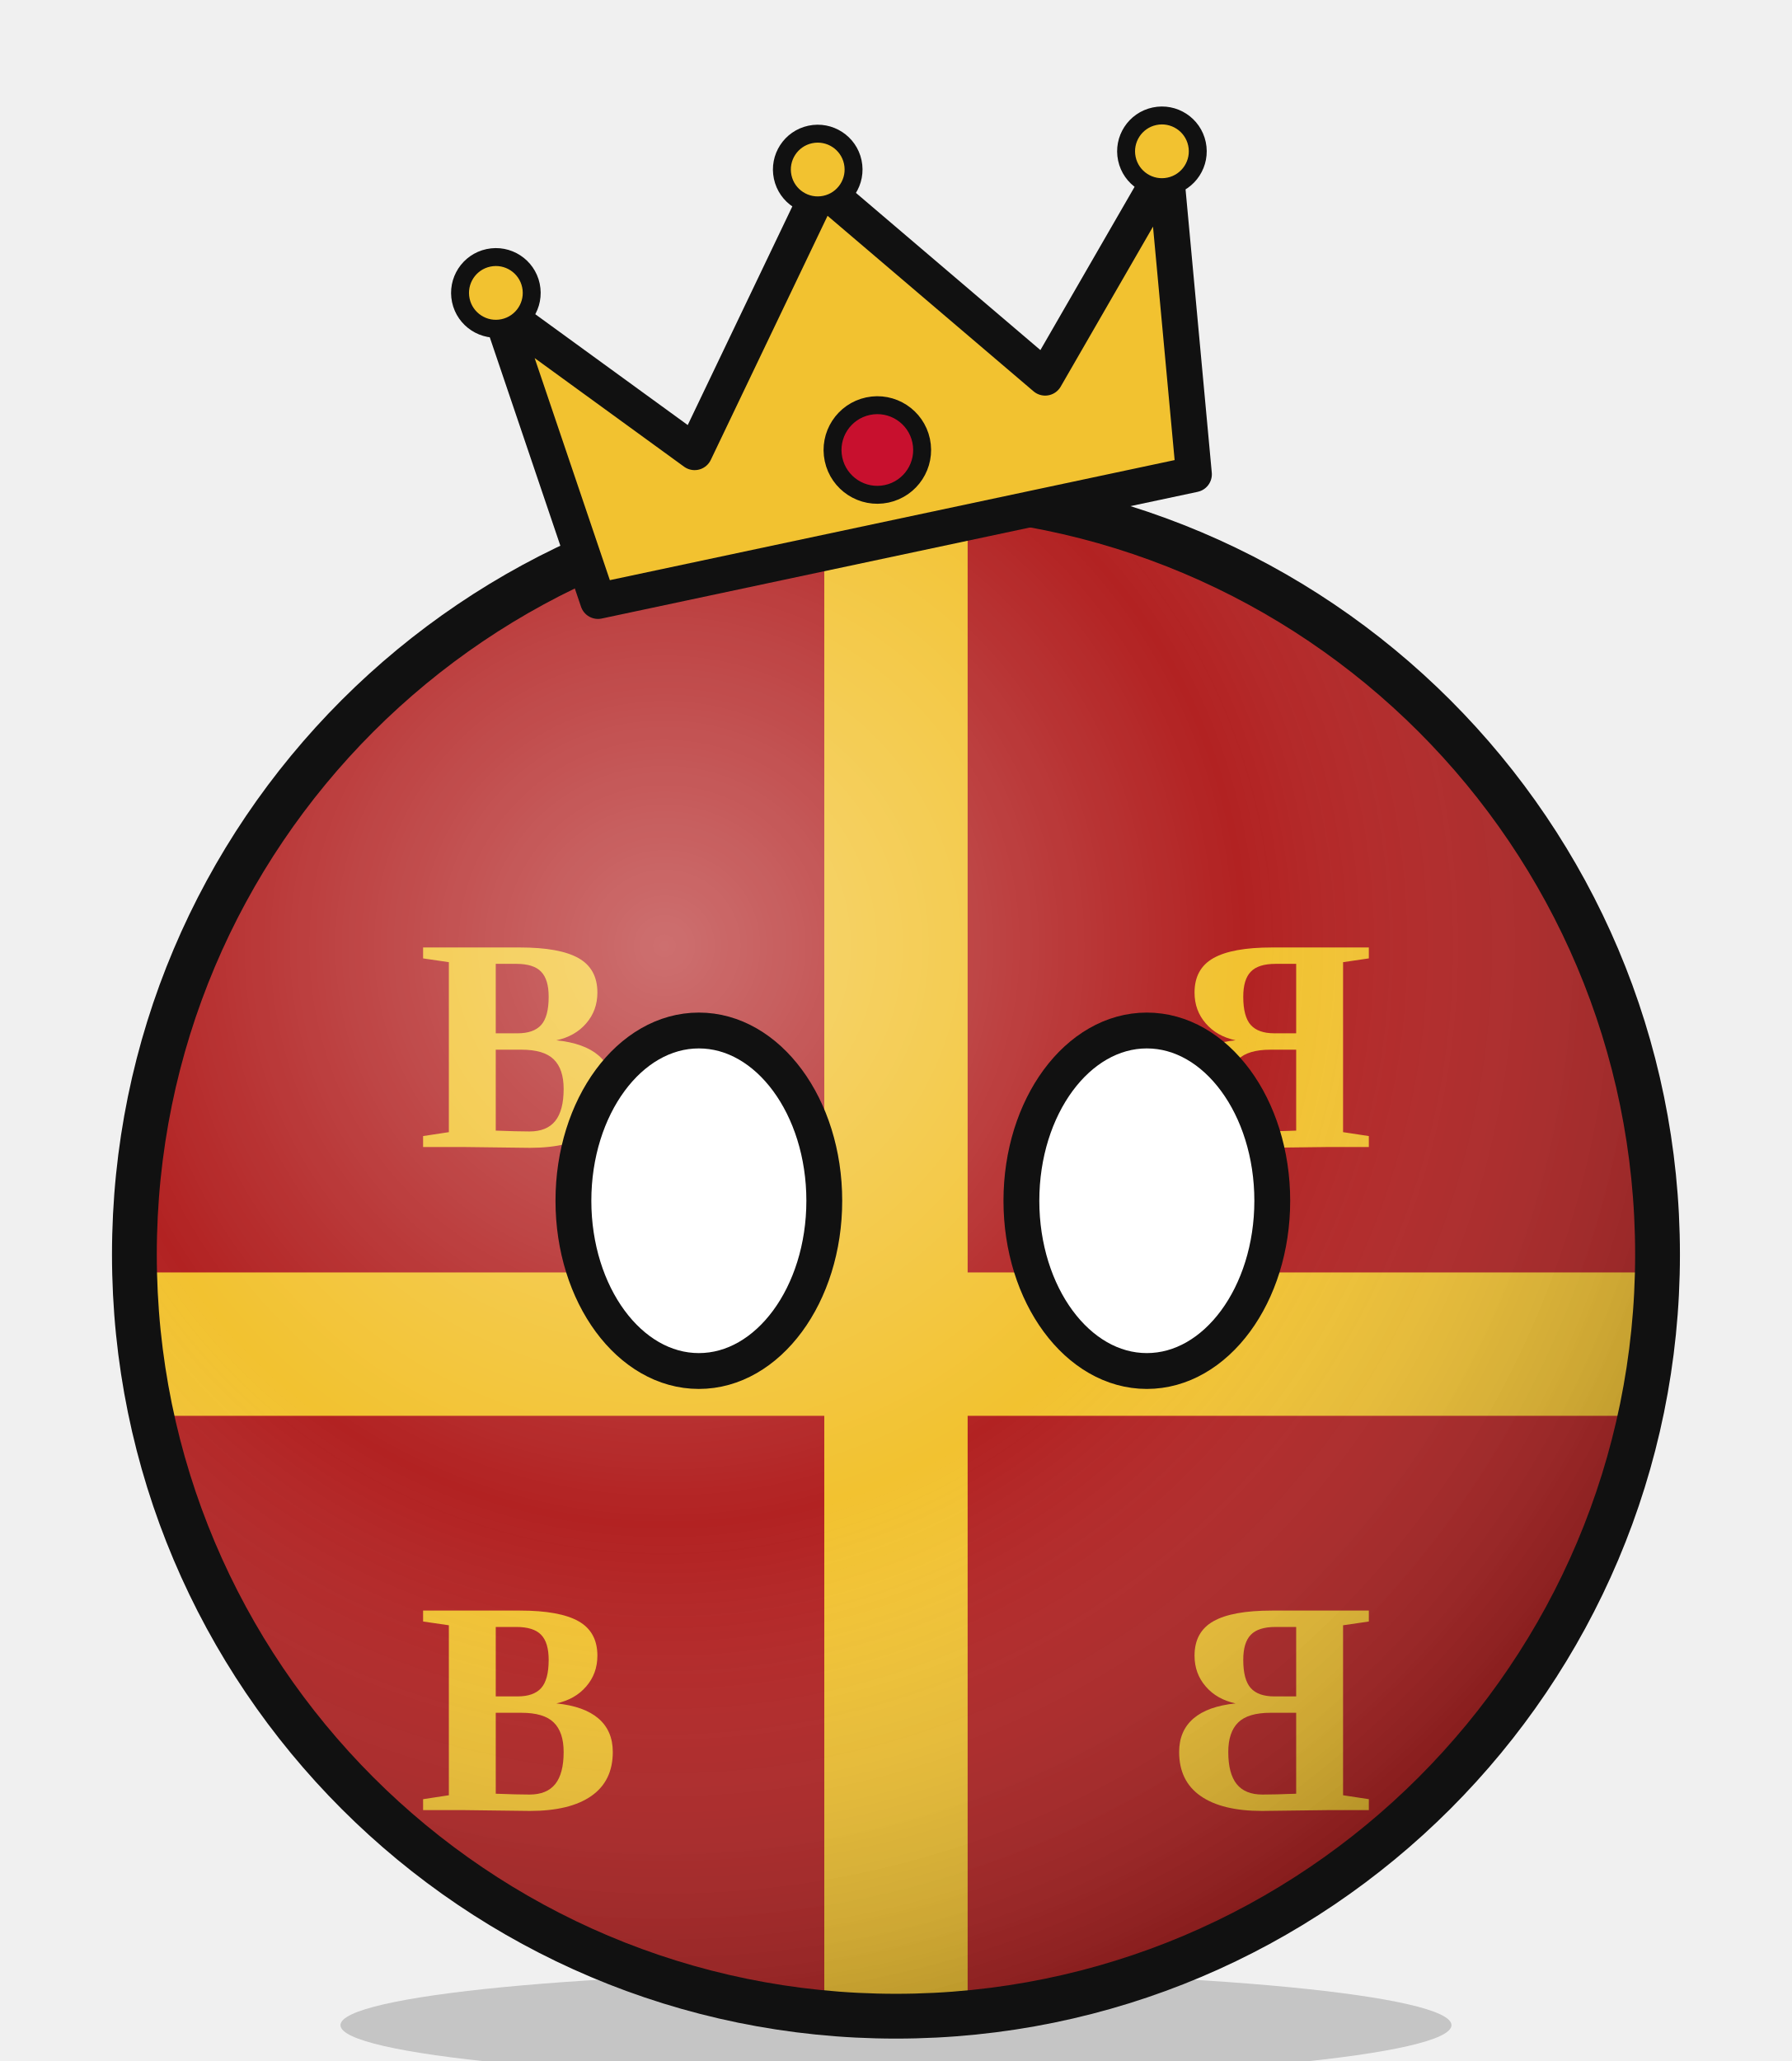
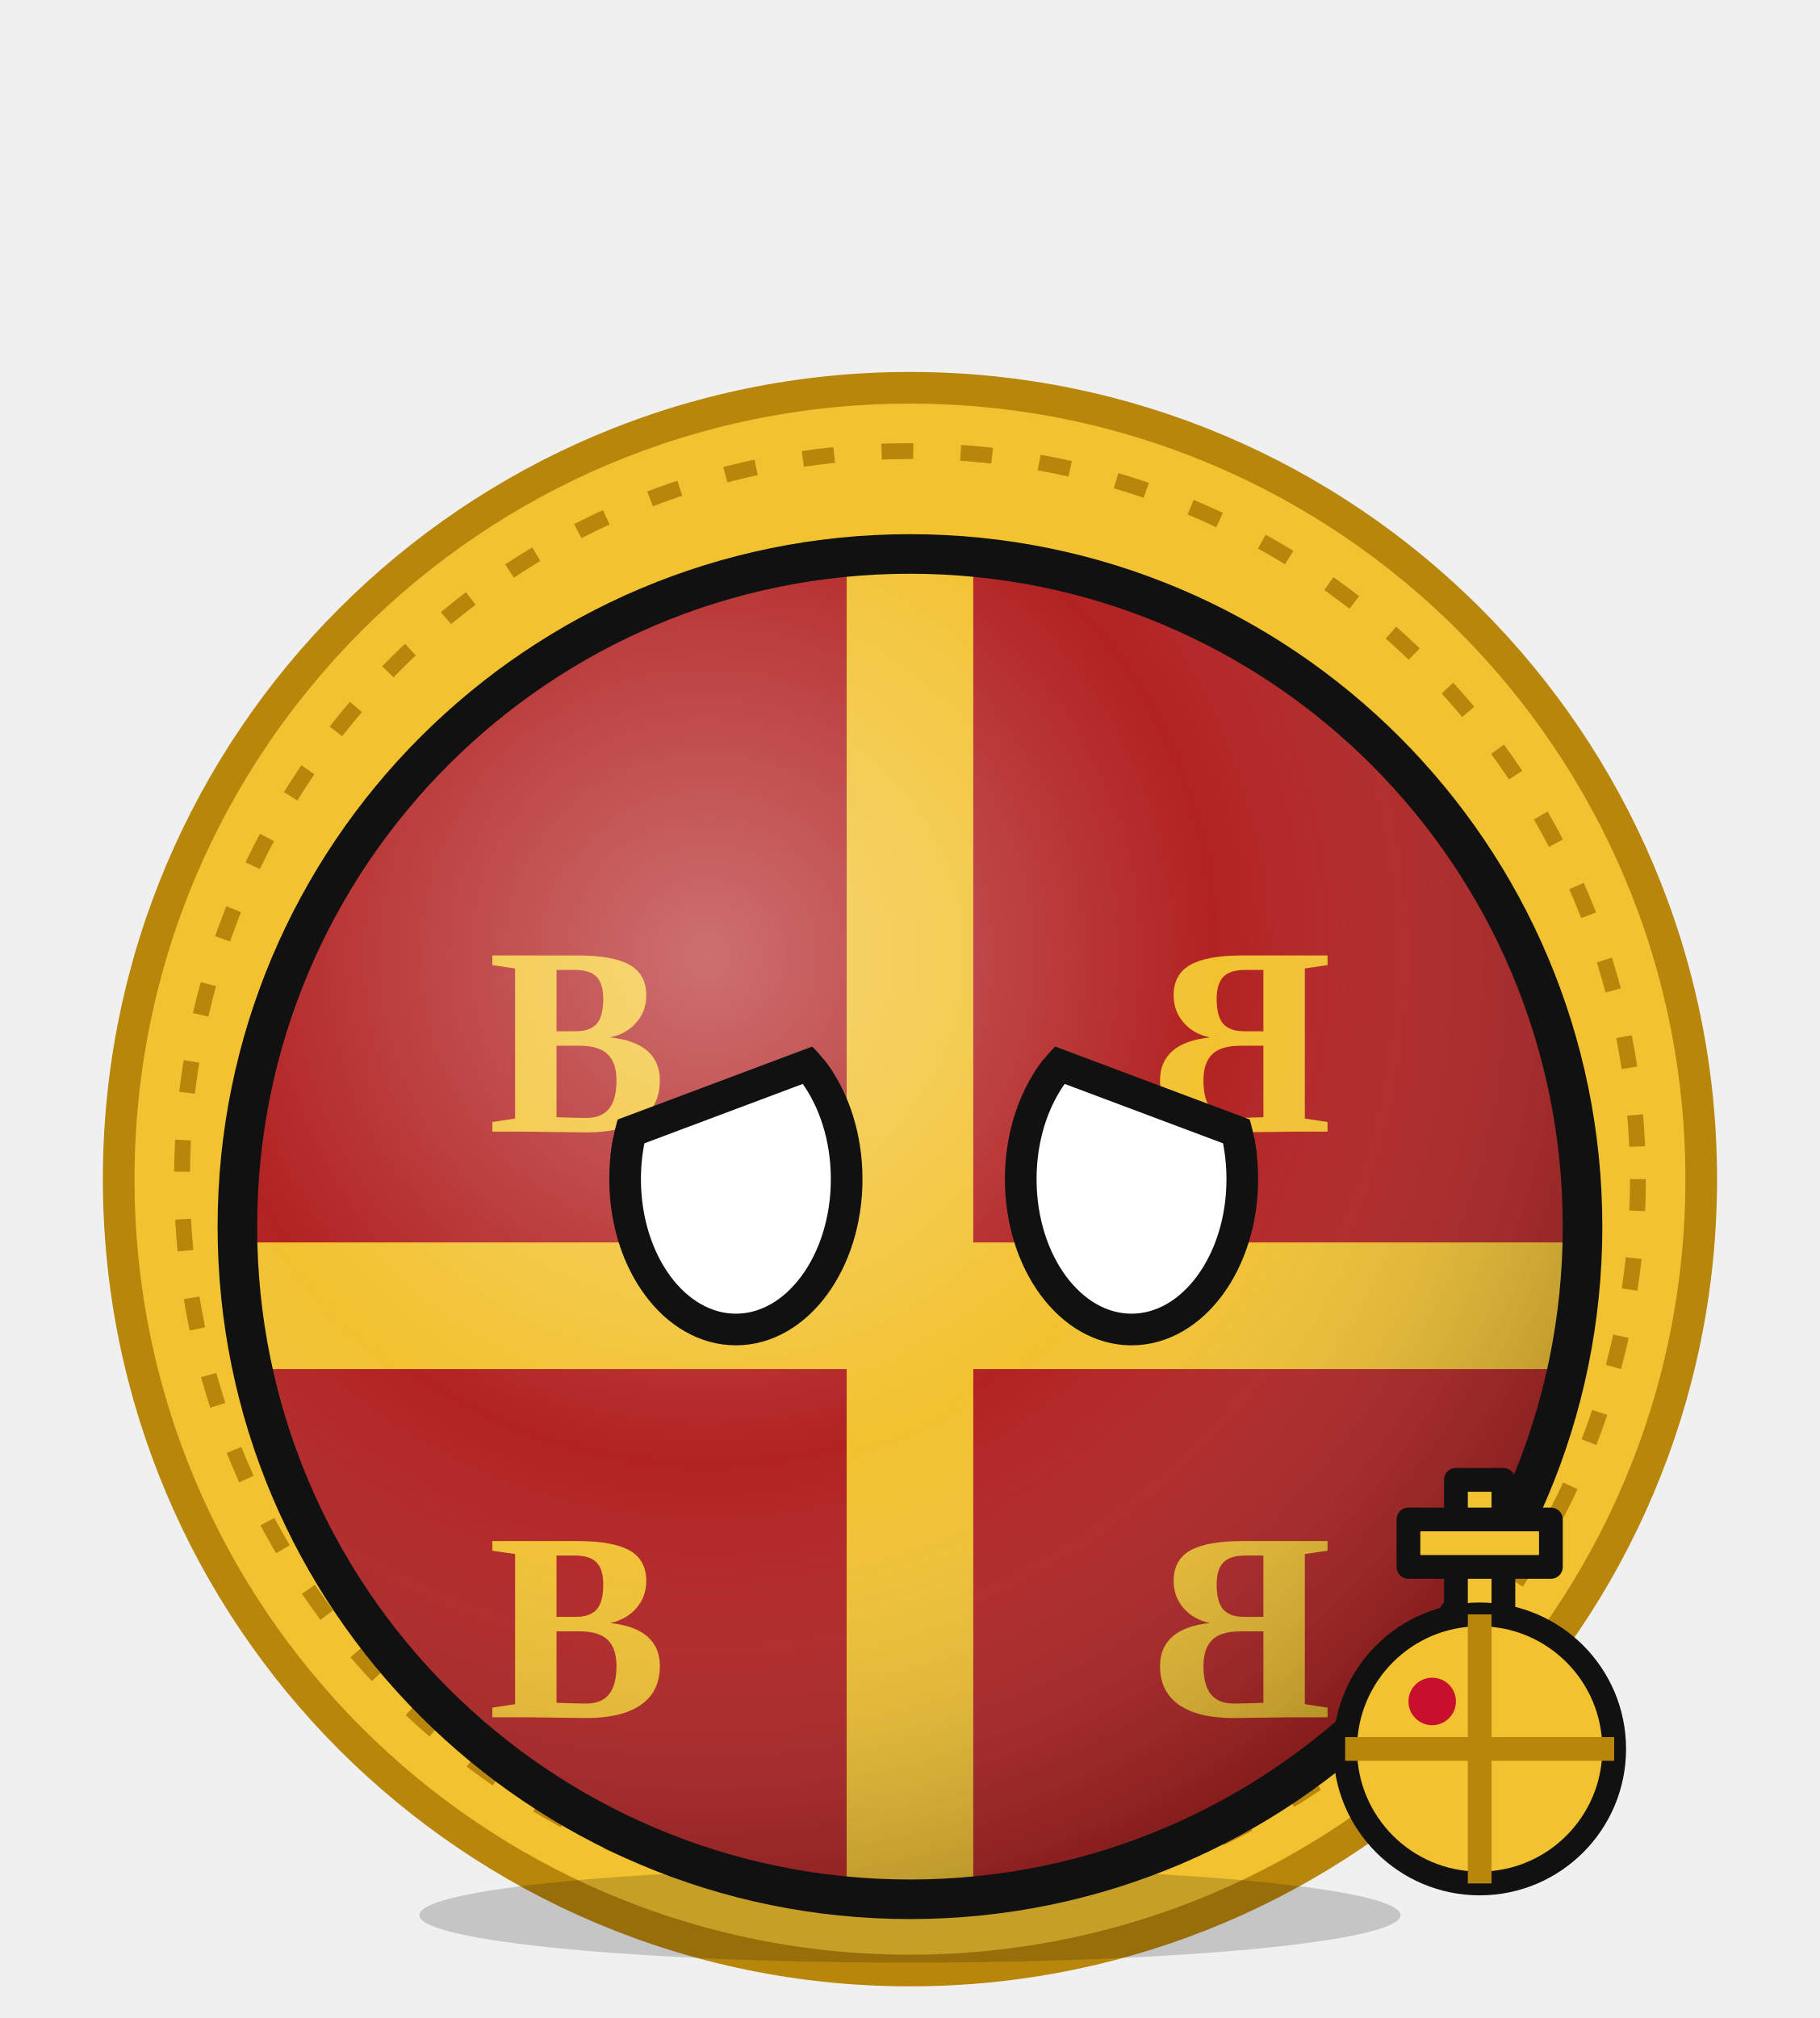
- <svg xmlns="http://www.w3.org/2000/svg" viewBox="0 -30 200 230" width="200" height="230">
+ <svg xmlns="http://www.w3.org/2000/svg" viewBox="-15 -45 230 255" width="230" height="255">
  <defs>
    <clipPath id="c">
      <circle cx="100" cy="110" r="85" />
    </clipPath>
    <radialGradient id="brilho" cx="35%" cy="30%" r="75%">
      <stop offset="0" stop-color="#fff" stop-opacity="0.35" />
      <stop offset="0.5" stop-color="#fff" stop-opacity="0" />
      <stop offset="1" stop-color="#000" stop-opacity="0.28" />
    </radialGradient>
  </defs>
-   <ellipse cx="100" cy="196" rx="62" ry="6" fill="#000" opacity="0.18" />
+   <circle cx="100" cy="104" r="100" fill="#F2C230" stroke="#B8860B" stroke-width="4" />
+   <circle cx="100" cy="104" r="92" fill="none" stroke="#B8860B" stroke-width="2" stroke-dasharray="4 6" />
+   <ellipse cx="100" cy="197" rx="62" ry="6" fill="#000" opacity="0.18" />
  <g clip-path="url(#c)">
    <rect x="0" y="20" width="200" height="180" fill="#B22222" />
    <rect x="92" y="20" width="16" height="180" fill="#F2C230" />
    <rect x="0" y="112" width="200" height="16" fill="#F2C230" />
    <text x="58" y="98" fill="#F2C230" font-family="Georgia, 'Times New Roman', serif" font-weight="bold" font-size="34" text-anchor="middle">Β</text>
    <text x="142" y="98" fill="#F2C230" font-family="Georgia, 'Times New Roman', serif" font-weight="bold" font-size="34" text-anchor="middle" transform="scale(-1 1) translate(-284 0)">Β</text>
    <text x="58" y="172" fill="#F2C230" font-family="Georgia, 'Times New Roman', serif" font-weight="bold" font-size="34" text-anchor="middle">Β</text>
    <text x="142" y="172" fill="#F2C230" font-family="Georgia, 'Times New Roman', serif" font-weight="bold" font-size="34" text-anchor="middle" transform="scale(-1 1) translate(-284 0)">Β</text>
    <circle cx="100" cy="110" r="85" fill="url(#brilho)" />
  </g>
  <circle cx="100" cy="110" r="85" fill="none" stroke="#111" stroke-width="5" />
-   <ellipse cx="78" cy="104" rx="14" ry="19" fill="#fff" stroke="#111" stroke-width="4" />
-   <ellipse cx="128" cy="104" rx="14" ry="19" fill="#fff" stroke="#111" stroke-width="4" />
-   <g transform="translate(100 30) rotate(-12)">
-     <path d="M-34,0 L-38,-34 L-20,-14 L0,-40 L20,-14 L38,-34 L34,0 Z" fill="#F2C230" stroke="#111" stroke-width="4" stroke-linejoin="round" />
-     <circle cx="0" cy="-10" r="5" fill="#C8102E" stroke="#111" stroke-width="2" />
-     <circle cx="-38" cy="-36" r="4" fill="#F2C230" stroke="#111" stroke-width="2" />
-     <circle cx="0" cy="-42" r="4" fill="#F2C230" stroke="#111" stroke-width="2" />
-     <circle cx="38" cy="-36" r="4" fill="#F2C230" stroke="#111" stroke-width="2" />
+   <defs>
+     <clipPath id="p0">
+       <polygon points="54,102 102,84 102,144 54,144" />
+     </clipPath>
+     <clipPath id="p0e">
+       <ellipse cx="78" cy="104" rx="16" ry="21" />
+     </clipPath>
+   </defs>
+   <g clip-path="url(#p0)">
+     <ellipse cx="78" cy="104" rx="14" ry="19" fill="#fff" stroke="#111" stroke-width="4" />
+   </g>
+   <line x1="54" y1="102" x2="102" y2="84" stroke="#111" stroke-width="4" stroke-linecap="round" clip-path="url(#p0e)" />
+   <defs>
+     <clipPath id="p1">
+       <polygon points="152,102 104,84 104,144 152,144" />
+     </clipPath>
+     <clipPath id="p1e">
+       <ellipse cx="128" cy="104" rx="16" ry="21" />
+     </clipPath>
+   </defs>
+   <g clip-path="url(#p1)">
+     <ellipse cx="128" cy="104" rx="14" ry="19" fill="#fff" stroke="#111" stroke-width="4" />
+   </g>
+   <line x1="152" y1="102" x2="104" y2="84" stroke="#111" stroke-width="4" stroke-linecap="round" clip-path="url(#p1e)" />
+   <g transform="translate(172 176)">
+     <rect x="-3" y="-34" width="6" height="18" fill="#F2C230" stroke="#111" stroke-width="3" stroke-linejoin="round" />
+     <rect x="-9" y="-29" width="18" height="6" fill="#F2C230" stroke="#111" stroke-width="3" stroke-linejoin="round" />
+     <circle cx="0" cy="0" r="17" fill="#F2C230" stroke="#111" stroke-width="3" stroke-linejoin="round" />
+     <path d="M-17,0 H17 M0,-17 V17" stroke="#B8860B" stroke-width="3" />
+     <circle cx="-6" cy="-6" r="3" fill="#C8102E" />
  </g>
</svg>
